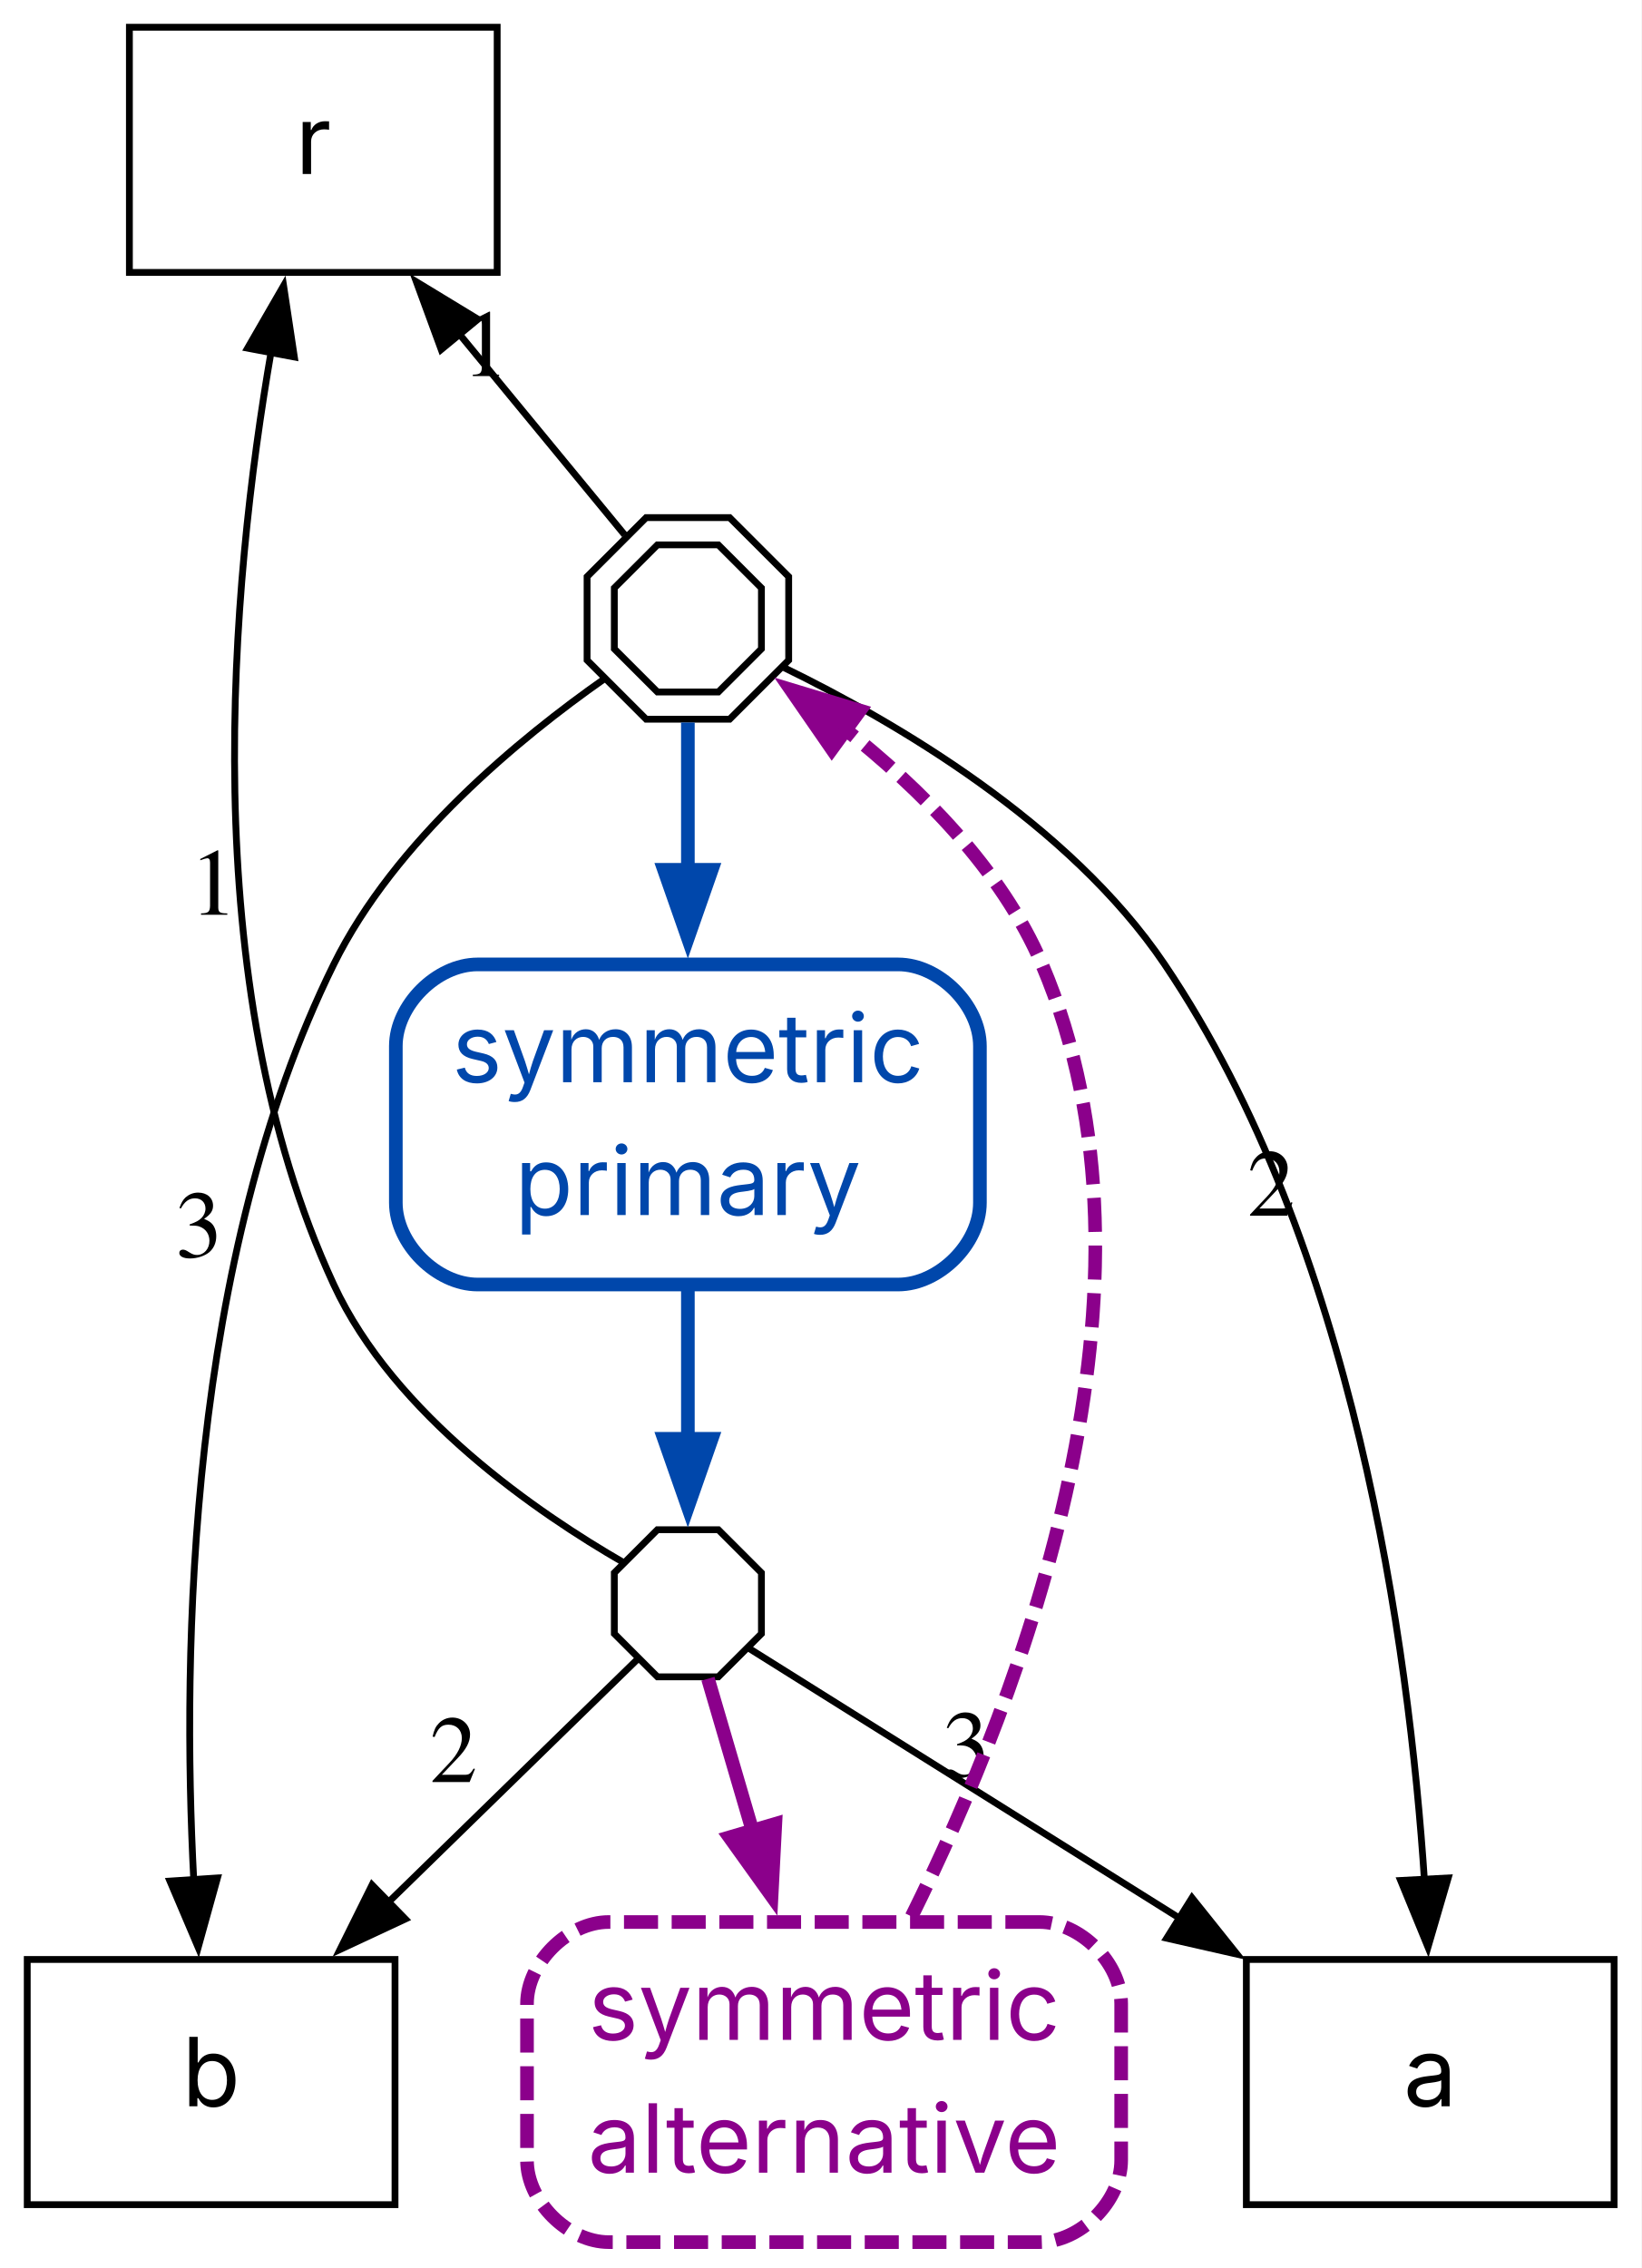
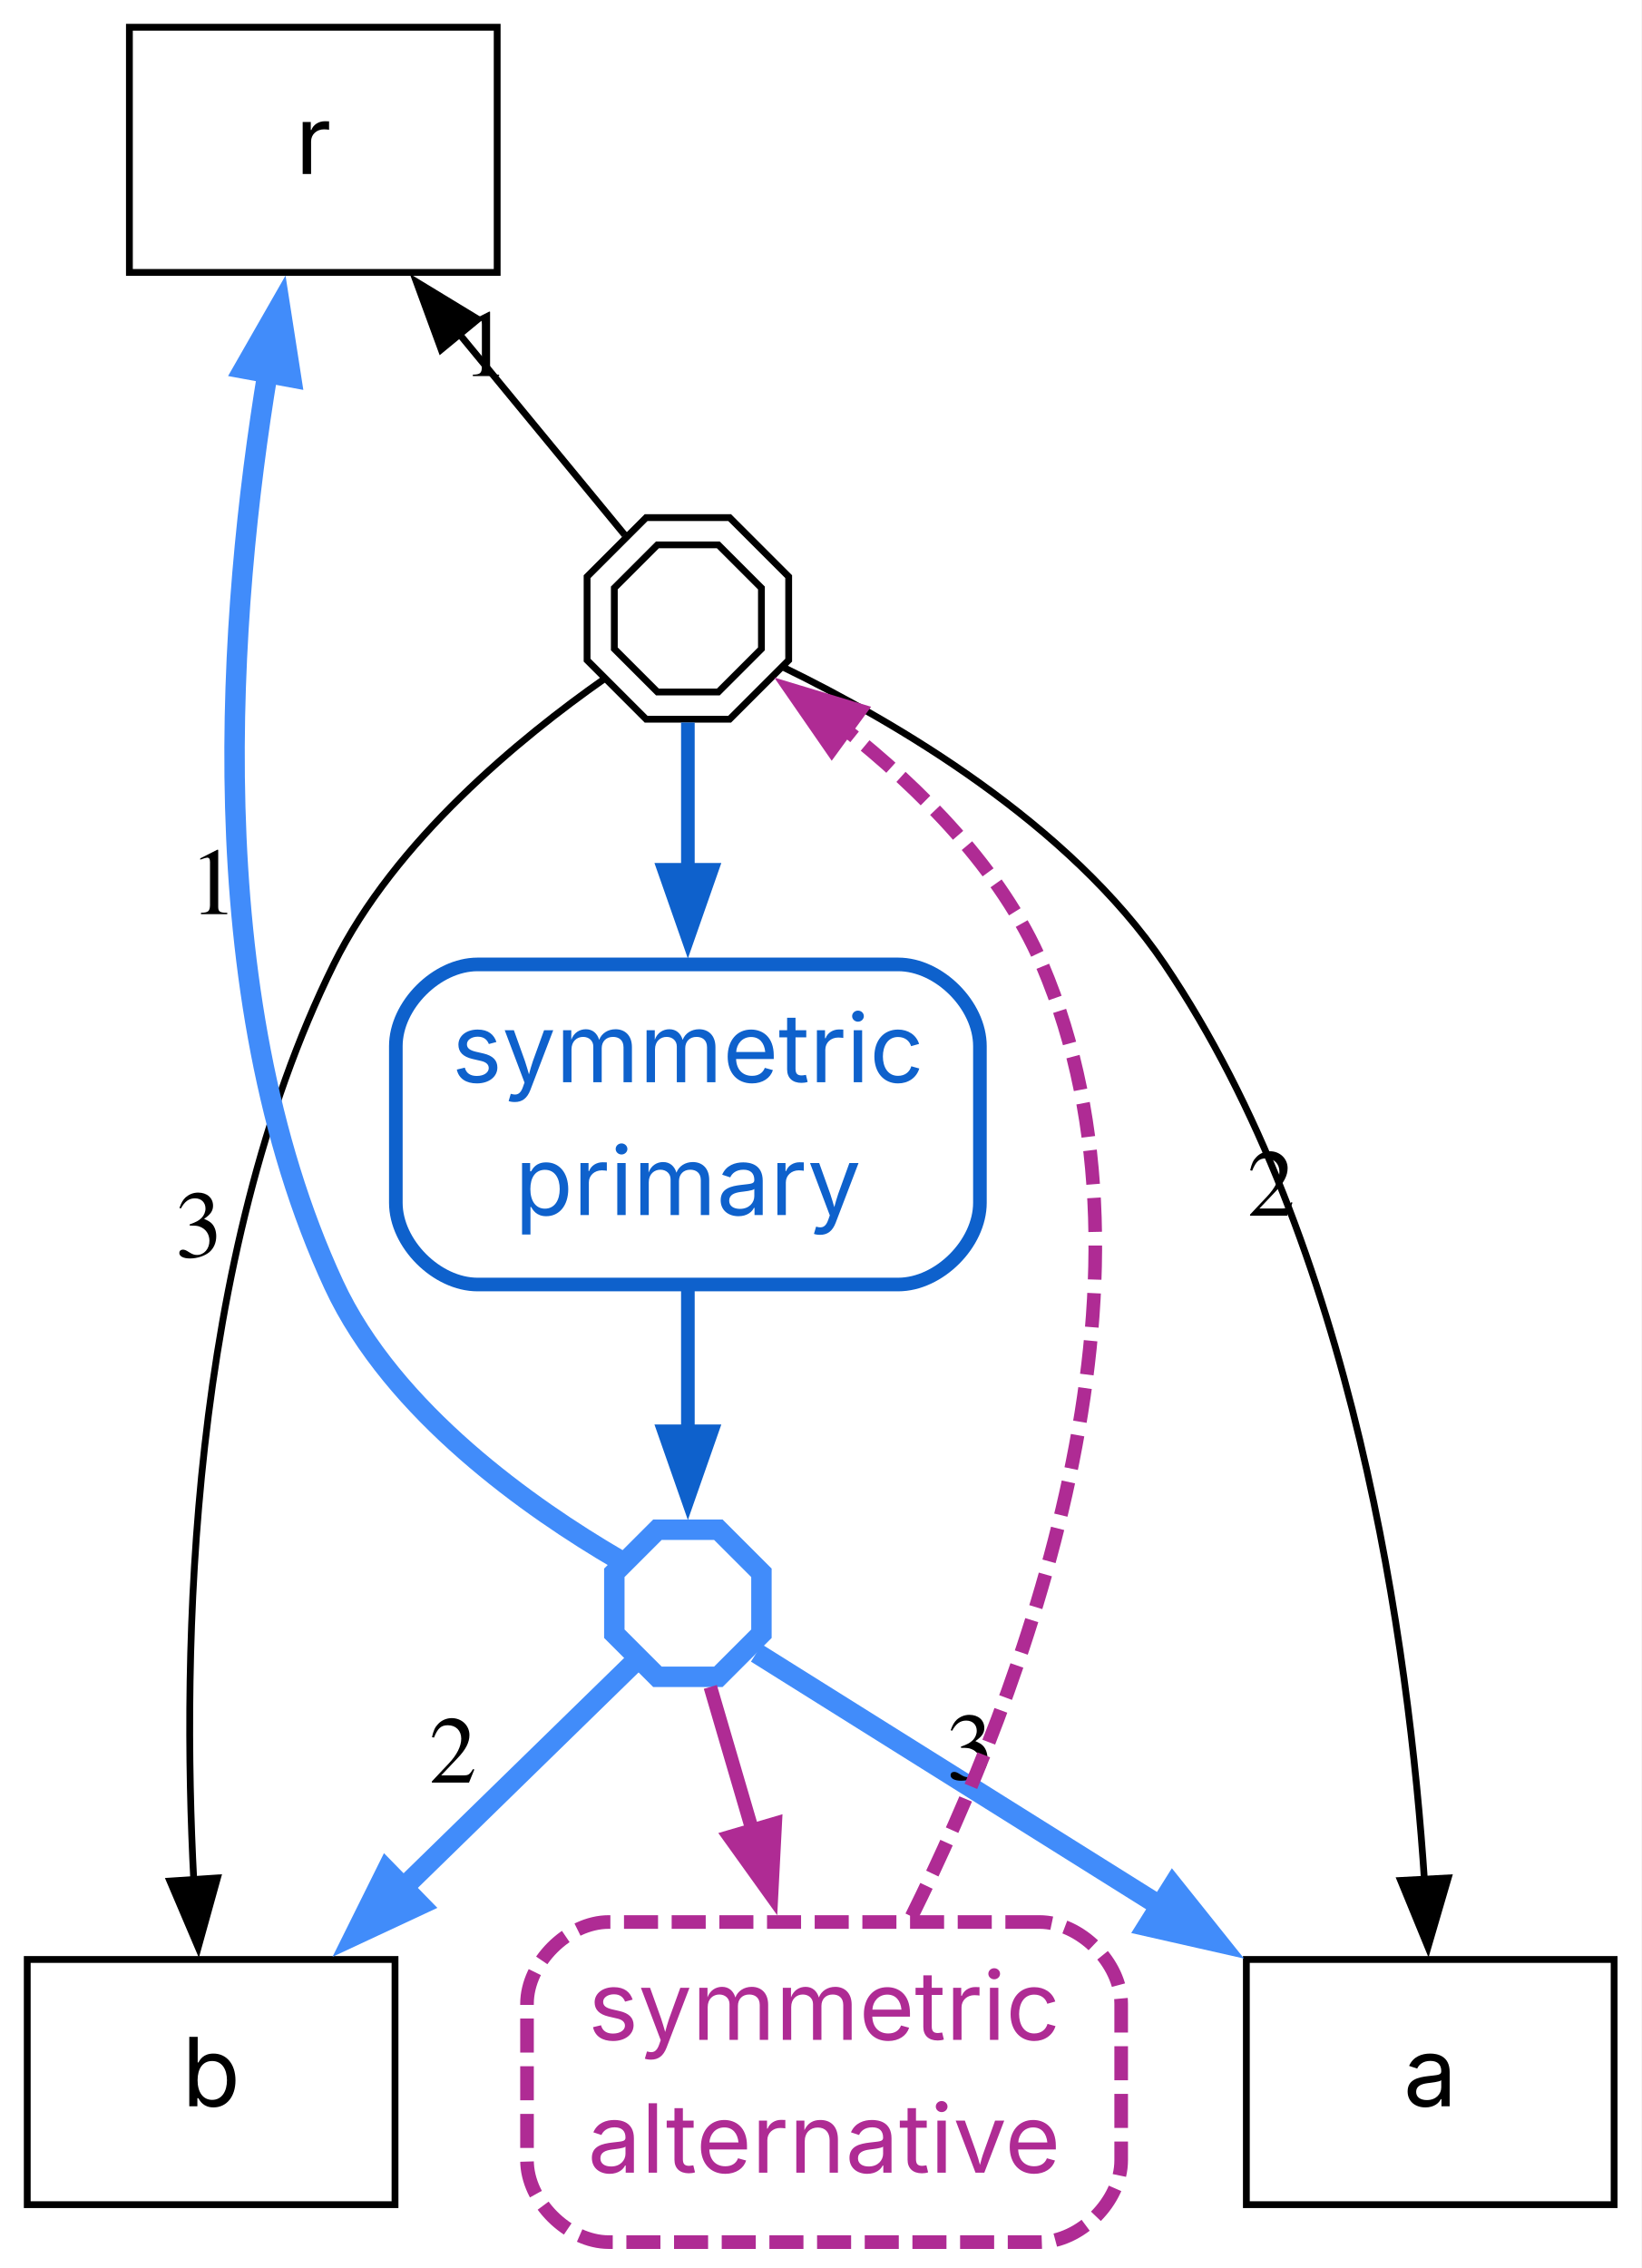
<svg xmlns="http://www.w3.org/2000/svg" width="241pt" height="333pt" viewBox="0.00 0.00 241.00 333.00">
  <g id="graph0" class="graph" transform="scale(1 1) rotate(0) translate(4 329.2)">
    <polygon fill="white" stroke="none" points="-4,4 -4,-329.2 237,-329.2 237,4 -4,4" />
    <g id="node1" class="node">
      <polygon fill="none" stroke="black" points="107.8,-233.93 107.8,-242.87 101.47,-249.2 92.53,-249.2 86.2,-242.87 86.2,-233.93 92.53,-227.6 101.47,-227.6 107.8,-233.93" />
      <polygon fill="none" stroke="black" points="111.8,-232.27 111.8,-244.53 103.13,-253.2 90.87,-253.2 82.2,-244.53 82.2,-232.27 90.87,-223.6 103.13,-223.6 111.8,-232.27" />
    </g>
    <g id="node3" class="node">
-       <path fill="none" stroke="#0047ab" stroke-width="2" d="M127.88,-187.6C127.88,-187.6 66.12,-187.6 66.12,-187.6 60.12,-187.6 54.12,-181.6 54.12,-175.6 54.12,-175.6 54.12,-152.6 54.12,-152.6 54.12,-146.6 60.12,-140.6 66.12,-140.6 66.12,-140.6 127.88,-140.6 127.88,-140.6 133.88,-140.6 139.88,-146.6 139.88,-152.6 139.88,-152.6 139.88,-175.6 139.88,-175.6 139.88,-181.6 133.88,-187.6 127.88,-187.6" />
-       <text xml:space="preserve" text-anchor="middle" x="97" y="-170.3" font-family="Inter" font-size="14.00" fill="#0047ab">symmetric</text>
-       <text xml:space="preserve" text-anchor="middle" x="97" y="-150.8" font-family="Inter" font-size="14.00" fill="#0047ab">primary</text>
+       <path fill="none" stroke="#0e61cc" stroke-width="2" d="M127.88,-187.6C127.88,-187.6 66.12,-187.6 66.12,-187.6 60.12,-187.6 54.12,-181.6 54.12,-175.6 54.12,-175.6 54.12,-152.6 54.12,-152.6 54.12,-146.6 60.12,-140.6 66.12,-140.6 66.12,-140.6 127.88,-140.6 127.88,-140.6 133.88,-140.6 139.88,-146.6 139.88,-152.6 139.88,-152.6 139.88,-175.6 139.88,-175.6 139.88,-181.6 133.88,-187.6 127.88,-187.6" />
+       <text xml:space="preserve" text-anchor="middle" x="97" y="-170.3" font-family="Inter" font-size="14.00" fill="#0e61cc">symmetric</text>
+       <text xml:space="preserve" text-anchor="middle" x="97" y="-150.8" font-family="Inter" font-size="14.00" fill="#0e61cc">primary</text>
    </g>
    <g id="edge7" class="edge">
-       <path fill="none" stroke="#0047ab" stroke-width="2" d="M97,-223.12C97,-216.79 97,-209.03 97,-201.27" />
-       <polygon fill="#0047ab" stroke="#0047ab" stroke-width="2" points="100.5,-201.49 97,-191.49 93.5,-201.49 100.5,-201.49" />
+       <path fill="none" stroke="#0e61cc" stroke-width="2" d="M97,-223.12C97,-216.79 97,-209.03 97,-201.27" />
+       <polygon fill="#0e61cc" stroke="#0e61cc" stroke-width="2" points="100.5,-201.49 97,-191.49 93.5,-201.49 100.5,-201.49" />
    </g>
    <g id="node6" class="node">
      <polygon fill="none" stroke="black" points="233,-41.5 179,-41.5 179,-5.5 233,-5.5 233,-41.5" />
      <text xml:space="preserve" text-anchor="middle" x="206" y="-19.95" font-family="Inter" font-size="14.00">a</text>
    </g>
    <g id="edge2" class="edge">
      <path fill="none" stroke="black" d="M111.16,-231.15C127.22,-223.33 152.99,-208.37 167,-187.6 194.82,-146.37 202.88,-87.52 205.16,-52.94" />
      <polygon fill="black" stroke="black" points="208.64,-53.47 205.67,-43.3 201.65,-53.1 208.64,-53.47" />
      <text xml:space="preserve" text-anchor="middle" x="182.62" y="-150.7" font-family="Times,serif" font-size="14.00">2</text>
    </g>
    <g id="node7" class="node">
      <polygon fill="none" stroke="black" points="54,-41.5 0,-41.5 0,-5.5 54,-5.5 54,-41.5" />
      <text xml:space="preserve" text-anchor="middle" x="27" y="-19.95" font-family="Inter" font-size="14.00">b</text>
    </g>
    <g id="edge3" class="edge">
      <path fill="none" stroke="black" d="M84.74,-229.53C72.4,-220.88 53.96,-205.76 45,-187.6 23.67,-144.37 22.67,-87.03 24.45,-53.12" />
      <polygon fill="black" stroke="black" points="27.93,-53.47 25.1,-43.26 20.95,-53.01 27.93,-53.47" />
      <text xml:space="preserve" text-anchor="middle" x="25.22" y="-144.63" font-family="Times,serif" font-size="14.00">3</text>
    </g>
    <g id="node2" class="node">
-       <polygon fill="none" stroke="black" points="107.8,-89.33 107.8,-98.27 101.47,-104.6 92.53,-104.6 86.2,-98.27 86.2,-89.33 92.53,-83 101.47,-83 107.8,-89.33" />
+       <polygon fill="none" stroke="#418cfa" stroke-width="3" points="107.8,-89.33 107.8,-98.27 101.47,-104.6 92.53,-104.6 86.2,-98.27 86.2,-89.33 92.53,-83 101.47,-83 107.8,-89.33" />
    </g>
    <g id="node4" class="node">
-       <path fill="none" stroke="#8b008b" stroke-width="2" stroke-dasharray="5,2" d="M148.62,-47C148.62,-47 85.38,-47 85.38,-47 79.38,-47 73.38,-41 73.38,-35 73.38,-35 73.38,-12 73.38,-12 73.38,-6 79.38,0 85.38,0 85.38,0 148.62,0 148.62,0 154.62,0 160.62,-6 160.62,-12 160.62,-12 160.62,-35 160.62,-35 160.62,-41 154.62,-47 148.62,-47" />
-       <text xml:space="preserve" text-anchor="middle" x="117" y="-29.7" font-family="Inter" font-size="14.00" fill="#8b008b">symmetric</text>
-       <text xml:space="preserve" text-anchor="middle" x="117" y="-10.2" font-family="Inter" font-size="14.00" fill="#8b008b">alternative</text>
+       <path fill="none" stroke="#af2b94" stroke-width="2" stroke-dasharray="5,2" d="M148.62,-47C148.62,-47 85.38,-47 85.38,-47 79.38,-47 73.38,-41 73.38,-35 73.38,-35 73.38,-12 73.38,-12 73.38,-6 79.38,0 85.38,0 85.38,0 148.62,0 148.62,0 154.62,0 160.62,-6 160.62,-12 160.62,-12 160.62,-35 160.62,-35 160.62,-41 154.62,-47 148.62,-47" />
+       <text xml:space="preserve" text-anchor="middle" x="117" y="-29.7" font-family="Inter" font-size="14.00" fill="#af2b94">symmetric</text>
+       <text xml:space="preserve" text-anchor="middle" x="117" y="-10.2" font-family="Inter" font-size="14.00" fill="#af2b94">alternative</text>
    </g>
    <g id="edge9" class="edge">
-       <path fill="none" stroke="#8b008b" stroke-width="2" d="M99.95,-82.72C101.73,-76.66 104.1,-68.54 106.52,-60.29" />
-       <polygon fill="#8b008b" stroke="#8b008b" stroke-width="2" points="109.84,-61.41 109.29,-50.83 103.12,-59.44 109.84,-61.41" />
+       <path fill="none" stroke="#af2b94" stroke-width="2" d="M100.3,-81.52C102.03,-75.63 104.25,-68.05 106.5,-60.35" />
+       <polygon fill="#af2b94" stroke="#af2b94" stroke-width="2" points="109.82,-61.47 109.27,-50.89 103.1,-59.5 109.82,-61.47" />
    </g>
    <g id="edge6" class="edge">
-       <path fill="none" stroke="black" d="M105.92,-87.21C119.65,-78.61 146.74,-61.63 169.27,-47.51" />
-       <polygon fill="black" stroke="black" points="171.02,-50.55 177.64,-42.27 167.3,-44.62 171.02,-50.55" />
-       <text xml:space="preserve" text-anchor="middle" x="137.89" y="-68.31" font-family="Times,serif" font-size="14.00">3</text>
+       <path fill="none" stroke="#418cfa" stroke-width="3" d="M107.06,-86.5C120.54,-78.05 145.25,-62.57 166.6,-49.19" />
+       <polygon fill="#418cfa" stroke="#418cfa" stroke-width="3" points="168.21,-52.31 174.82,-44.04 164.49,-46.38 168.21,-52.31" />
+       <text xml:space="preserve" text-anchor="middle" x="138.46" y="-67.95" font-family="Times,serif" font-size="14.00">3</text>
    </g>
    <g id="edge5" class="edge">
-       <path fill="none" stroke="black" d="M89.51,-85.49C80.83,-77.02 66.05,-62.6 53.04,-49.91" />
-       <polygon fill="black" stroke="black" points="55.52,-47.44 45.92,-42.96 50.63,-52.45 55.52,-47.44" />
-       <text xml:space="preserve" text-anchor="middle" x="62.58" y="-67.55" font-family="Times,serif" font-size="14.00">2</text>
+       <path fill="none" stroke="#418cfa" stroke-width="3" d="M88.97,-84.97C80.69,-76.89 67.31,-63.83 55.1,-51.91" />
+       <polygon fill="#418cfa" stroke="#418cfa" stroke-width="3" points="57.67,-49.54 48.07,-45.06 52.78,-54.55 57.67,-49.54" />
+       <text xml:space="preserve" text-anchor="middle" x="62.49" y="-67.47" font-family="Times,serif" font-size="14.00">2</text>
    </g>
    <g id="edge8" class="edge">
-       <path fill="none" stroke="#0047ab" stroke-width="2" d="M97,-139.98C97,-132.81 97,-124.91 97,-117.75" />
-       <polygon fill="#0047ab" stroke="#0047ab" stroke-width="2" points="100.5,-117.95 97,-107.95 93.5,-117.95 100.5,-117.95" />
+       <path fill="none" stroke="#0e61cc" stroke-width="2" d="M97,-139.98C97,-133.18 97,-125.72 97,-118.86" />
+       <polygon fill="#0e61cc" stroke="#0e61cc" stroke-width="2" points="100.5,-119.05 97,-109.05 93.5,-119.05 100.5,-119.05" />
    </g>
    <g id="edge10" class="edge">
-       <path fill="none" stroke="#8b008b" stroke-width="2" stroke-dasharray="5,2" d="M129.85,-47.81C145.95,-80.3 169.11,-140.49 149,-187.6 143.04,-201.57 131.02,-213.49 120.04,-222.17" />
-       <polygon fill="#8b008b" stroke="#8b008b" stroke-width="2" points="118.14,-219.23 112.12,-227.94 122.26,-224.88 118.14,-219.23" />
+       <path fill="none" stroke="#af2b94" stroke-width="2" stroke-dasharray="5,2" d="M129.85,-47.81C145.95,-80.3 169.11,-140.49 149,-187.6 143.04,-201.57 131.02,-213.49 120.04,-222.17" />
+       <polygon fill="#af2b94" stroke="#af2b94" stroke-width="2" points="118.14,-219.23 112.12,-227.94 122.26,-224.88 118.14,-219.23" />
    </g>
    <g id="node5" class="node">
      <polygon fill="none" stroke="black" points="69,-325.2 15,-325.2 15,-289.2 69,-289.2 69,-325.2" />
      <text xml:space="preserve" text-anchor="middle" x="42" y="-303.65" font-family="Inter" font-size="14.00">r</text>
    </g>
    <g id="edge1" class="edge">
      <path fill="none" stroke="black" d="M63.3,-280.33C71.76,-270.06 81.04,-258.78 87.72,-250.67" />
      <polygon fill="black" stroke="black" points="60.78,-277.88 57.13,-287.83 66.18,-282.33 60.78,-277.88" />
      <text xml:space="preserve" text-anchor="middle" x="67.27" y="-273.99" font-family="Times,serif" font-size="14.00">1</text>
    </g>
    <g id="edge4" class="edge">
-       <path fill="none" stroke="black" d="M35.83,-277.69C29.88,-243.41 24.48,-184.95 45,-140.6 53.89,-121.38 75.14,-106.94 87.54,-99.79" />
-       <polygon fill="black" stroke="black" points="32.35,-278.08 37.64,-287.25 39.22,-276.78 32.35,-278.08" />
-       <text xml:space="preserve" text-anchor="middle" x="27.36" y="-194.89" font-family="Times,serif" font-size="14.00">1</text>
+       <path fill="none" stroke="#418cfa" stroke-width="3" d="M35.29,-274.48C29.58,-239.85 25.1,-183.6 45,-140.6 53.69,-121.82 74.18,-107.6 86.69,-100.29" />
+       <polygon fill="#418cfa" stroke="#418cfa" stroke-width="3" points="31.84,-275.08 37.1,-284.28 38.73,-273.81 31.84,-275.08" />
+       <text xml:space="preserve" text-anchor="middle" x="27.35" y="-194.98" font-family="Times,serif" font-size="14.00">1</text>
    </g>
  </g>
</svg>
